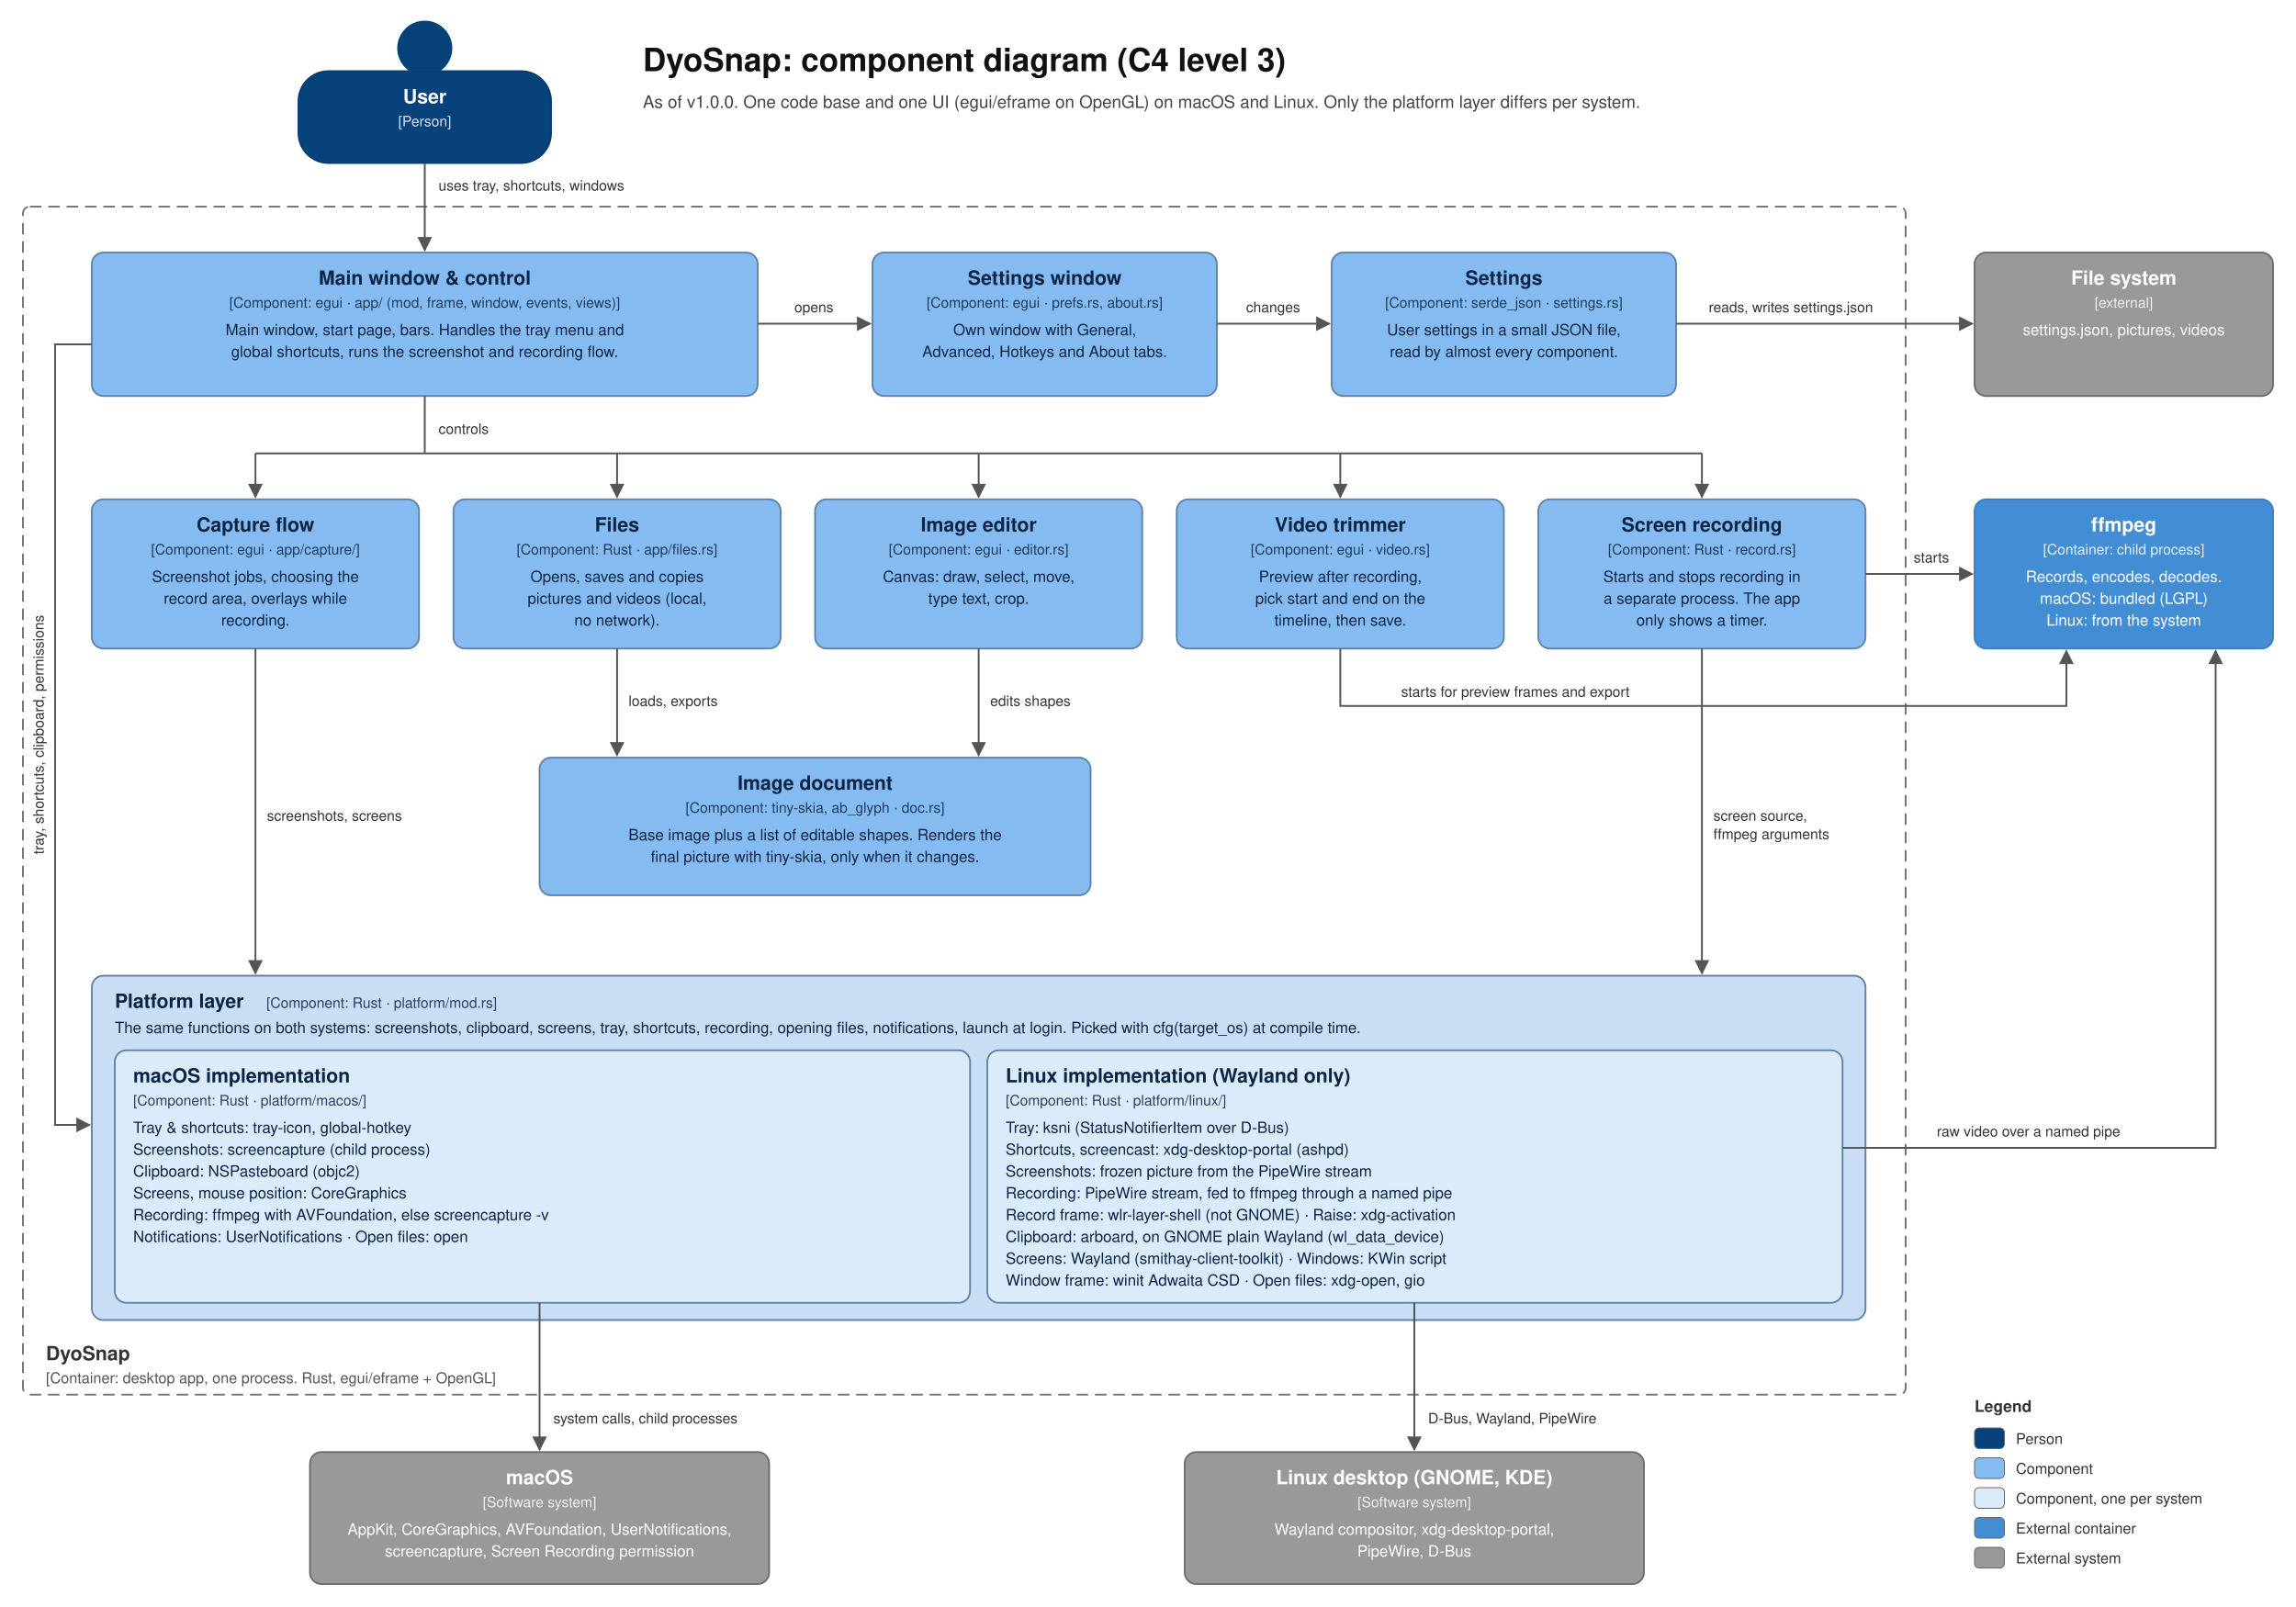
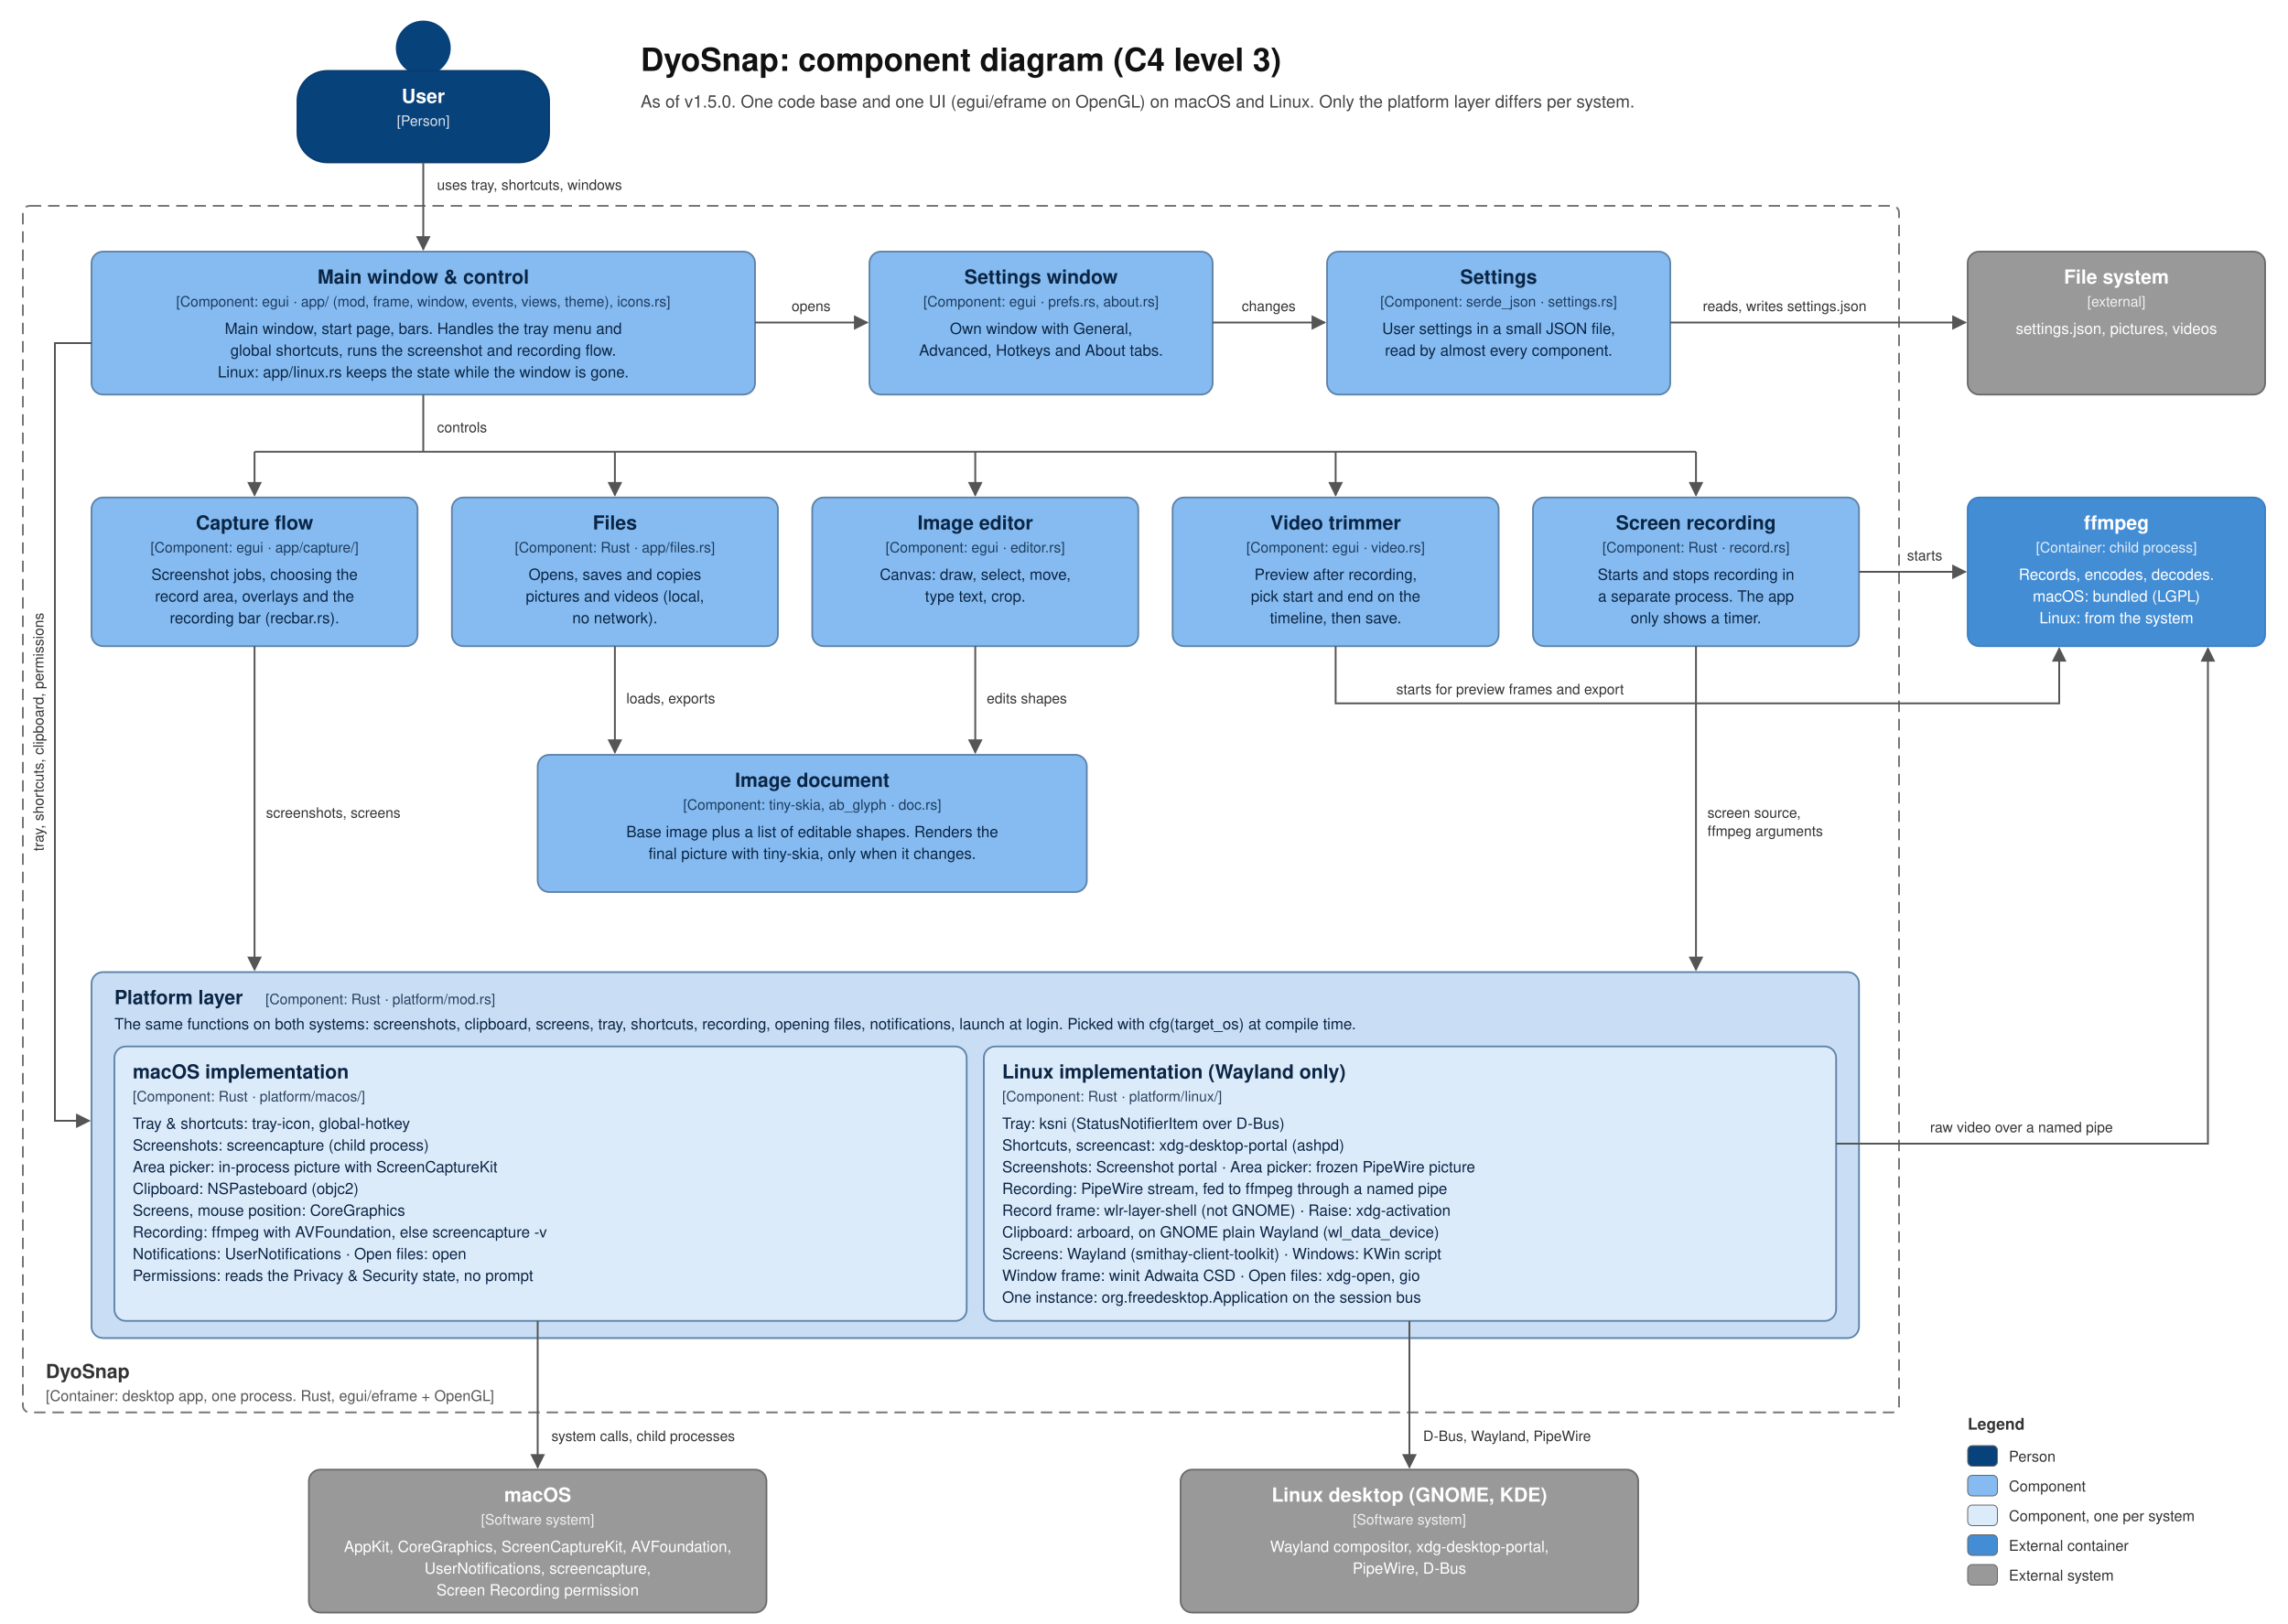
- <svg xmlns="http://www.w3.org/2000/svg" width="2000" height="1400" viewBox="0 0 2000 1400" font-family="Helvetica Neue, Helvetica, Arial, sans-serif">
+ <svg xmlns="http://www.w3.org/2000/svg" width="2000" height="1420" viewBox="0 0 2000 1420" font-family="Helvetica Neue, Helvetica, Arial, sans-serif">
  <defs>
    <marker id="arr" viewBox="0 0 10 10" refX="9" refY="5" markerWidth="8" markerHeight="8" orient="auto-start-reverse">
      <path d="M0 0 L10 5 L0 10 z" fill="#555" />
    </marker>
  </defs>
-   <rect width="2000" height="1400" fill="#FFFFFF" />
+   <rect width="2000" height="1420" fill="#FFFFFF" />
  <text x="560" y="62" font-size="28" font-weight="700" fill="#111">DyoSnap: component diagram (C4 level 3)</text>
-   <text x="560" y="94" font-size="15" fill="#444">As of v1.0.0. One code base and one UI (egui/eframe on OpenGL) on macOS and Linux. Only the platform layer differs per system.</text>
+   <text x="560" y="94" font-size="15" fill="#444">As of v1.5.0. One code base and one UI (egui/eframe on OpenGL) on macOS and Linux. Only the platform layer differs per system.</text>
  <circle cx="370" cy="42" r="24" fill="#08427B" />
  <rect x="260" y="62" width="220" height="80" rx="26" fill="#08427B" stroke="#073B6F" stroke-width="1.5" />
  <text x="370.0" y="90" text-anchor="middle" font-size="17" font-weight="700" fill="#FFFFFF">User</text>
  <text x="370.0" y="110" text-anchor="middle" font-size="12.5" fill="#FFFFFF" opacity="0.85">[Person]</text>
-   <rect x="20" y="180" width="1640" height="1035" rx="6" fill="none" stroke="#777" stroke-width="1.6" stroke-dasharray="10 6" />
-   <text x="40" y="1185" font-size="17" font-weight="700" fill="#333">DyoSnap</text>
-   <text x="40" y="1205" font-size="13" fill="#555">[Container: desktop app, one process. Rust, egui/eframe + OpenGL]</text>
+   <rect x="20" y="180" width="1640" height="1055" rx="6" fill="none" stroke="#777" stroke-width="1.6" stroke-dasharray="10 6" />
+   <text x="40" y="1205" font-size="17" font-weight="700" fill="#333">DyoSnap</text>
+   <text x="40" y="1225" font-size="13" fill="#555">[Container: desktop app, one process. Rust, egui/eframe + OpenGL]</text>
  <rect x="80" y="220" width="580" height="125" rx="10" fill="#85BBF0" stroke="#5D82A8" stroke-width="1.5" />
  <text x="370.0" y="248" text-anchor="middle" font-size="17" font-weight="700" fill="#0B2545">Main window &amp; control</text>
-   <text x="370.0" y="268" text-anchor="middle" font-size="12.5" fill="#0B2545" opacity="0.85">[Component: egui · app/ (mod, frame, window, events, views)]</text>
+   <text x="370.0" y="268" text-anchor="middle" font-size="12.5" fill="#0B2545" opacity="0.85">[Component: egui · app/ (mod, frame, window, events, views, theme), icons.rs]</text>
  <text x="370.0" y="292" text-anchor="middle" font-size="13.5" fill="#0B2545">Main window, start page, bars. Handles the tray menu and</text>
  <text x="370.0" y="311" text-anchor="middle" font-size="13.5" fill="#0B2545">global shortcuts, runs the screenshot and recording flow.</text>
+   <text x="370.0" y="330" text-anchor="middle" font-size="13.5" fill="#0B2545">Linux: app/linux.rs keeps the state while the window is gone.</text>
  <rect x="760" y="220" width="300" height="125" rx="10" fill="#85BBF0" stroke="#5D82A8" stroke-width="1.5" />
  <text x="910.0" y="248" text-anchor="middle" font-size="17" font-weight="700" fill="#0B2545">Settings window</text>
  <text x="910.0" y="268" text-anchor="middle" font-size="12.5" fill="#0B2545" opacity="0.85">[Component: egui · prefs.rs, about.rs]</text>
  <text x="910.0" y="292" text-anchor="middle" font-size="13.5" fill="#0B2545">Own window with General,</text>
  <text x="910.0" y="311" text-anchor="middle" font-size="13.5" fill="#0B2545">Advanced, Hotkeys and About tabs.</text>
  <rect x="1160" y="220" width="300" height="125" rx="10" fill="#85BBF0" stroke="#5D82A8" stroke-width="1.5" />
  <text x="1310.0" y="248" text-anchor="middle" font-size="17" font-weight="700" fill="#0B2545">Settings</text>
  <text x="1310.0" y="268" text-anchor="middle" font-size="12.5" fill="#0B2545" opacity="0.85">[Component: serde_json · settings.rs]</text>
  <text x="1310.0" y="292" text-anchor="middle" font-size="13.5" fill="#0B2545">User settings in a small JSON file,</text>
  <text x="1310.0" y="311" text-anchor="middle" font-size="13.5" fill="#0B2545">read by almost every component.</text>
  <path d="M 660 282 L 758 282" fill="none" stroke="#555" stroke-width="1.6" marker-end="url(#arr)" />
  <text x="709" y="272" text-anchor="middle" font-size="12.5" fill="#333">opens</text>
  <path d="M 1060 282 L 1158 282" fill="none" stroke="#555" stroke-width="1.6" marker-end="url(#arr)" />
  <text x="1109" y="272" text-anchor="middle" font-size="12.5" fill="#333">changes</text>
  <path d="M 370 142 L 370 218" fill="none" stroke="#555" stroke-width="1.6" marker-end="url(#arr)" />
  <text x="382" y="166" text-anchor="start" font-size="12.5" fill="#333">uses tray, shortcuts, windows</text>
  <rect x="80" y="435" width="285" height="130" rx="10" fill="#85BBF0" stroke="#5D82A8" stroke-width="1.5" />
  <text x="222.5" y="463" text-anchor="middle" font-size="17" font-weight="700" fill="#0B2545">Capture flow</text>
  <text x="222.5" y="483" text-anchor="middle" font-size="12.5" fill="#0B2545" opacity="0.85">[Component: egui · app/capture/]</text>
  <text x="222.5" y="507" text-anchor="middle" font-size="13.5" fill="#0B2545">Screenshot jobs, choosing the</text>
-   <text x="222.5" y="526" text-anchor="middle" font-size="13.5" fill="#0B2545">record area, overlays while</text>
-   <text x="222.5" y="545" text-anchor="middle" font-size="13.5" fill="#0B2545">recording.</text>
+   <text x="222.5" y="526" text-anchor="middle" font-size="13.5" fill="#0B2545">record area, overlays and the</text>
+   <text x="222.5" y="545" text-anchor="middle" font-size="13.5" fill="#0B2545">recording bar (recbar.rs).</text>
  <rect x="395" y="435" width="285" height="130" rx="10" fill="#85BBF0" stroke="#5D82A8" stroke-width="1.5" />
  <text x="537.5" y="463" text-anchor="middle" font-size="17" font-weight="700" fill="#0B2545">Files</text>
  <text x="537.5" y="483" text-anchor="middle" font-size="12.5" fill="#0B2545" opacity="0.85">[Component: Rust · app/files.rs]</text>
  <text x="537.5" y="507" text-anchor="middle" font-size="13.5" fill="#0B2545">Opens, saves and copies</text>
  <text x="537.5" y="526" text-anchor="middle" font-size="13.5" fill="#0B2545">pictures and videos (local,</text>
  <text x="537.5" y="545" text-anchor="middle" font-size="13.5" fill="#0B2545">no network).</text>
  <rect x="710" y="435" width="285" height="130" rx="10" fill="#85BBF0" stroke="#5D82A8" stroke-width="1.5" />
  <text x="852.5" y="463" text-anchor="middle" font-size="17" font-weight="700" fill="#0B2545">Image editor</text>
  <text x="852.5" y="483" text-anchor="middle" font-size="12.5" fill="#0B2545" opacity="0.85">[Component: egui · editor.rs]</text>
  <text x="852.5" y="507" text-anchor="middle" font-size="13.5" fill="#0B2545">Canvas: draw, select, move,</text>
  <text x="852.5" y="526" text-anchor="middle" font-size="13.5" fill="#0B2545">type text, crop.</text>
  <rect x="1025" y="435" width="285" height="130" rx="10" fill="#85BBF0" stroke="#5D82A8" stroke-width="1.5" />
  <text x="1167.5" y="463" text-anchor="middle" font-size="17" font-weight="700" fill="#0B2545">Video trimmer</text>
  <text x="1167.5" y="483" text-anchor="middle" font-size="12.5" fill="#0B2545" opacity="0.85">[Component: egui · video.rs]</text>
  <text x="1167.5" y="507" text-anchor="middle" font-size="13.5" fill="#0B2545">Preview after recording,</text>
  <text x="1167.5" y="526" text-anchor="middle" font-size="13.5" fill="#0B2545">pick start and end on the</text>
  <text x="1167.5" y="545" text-anchor="middle" font-size="13.5" fill="#0B2545">timeline, then save.</text>
  <rect x="1340" y="435" width="285" height="130" rx="10" fill="#85BBF0" stroke="#5D82A8" stroke-width="1.5" />
  <text x="1482.5" y="463" text-anchor="middle" font-size="17" font-weight="700" fill="#0B2545">Screen recording</text>
  <text x="1482.5" y="483" text-anchor="middle" font-size="12.5" fill="#0B2545" opacity="0.85">[Component: Rust · record.rs]</text>
  <text x="1482.5" y="507" text-anchor="middle" font-size="13.5" fill="#0B2545">Starts and stops recording in</text>
  <text x="1482.5" y="526" text-anchor="middle" font-size="13.5" fill="#0B2545">a separate process. The app</text>
  <text x="1482.5" y="545" text-anchor="middle" font-size="13.5" fill="#0B2545">only shows a timer.</text>
  <path d="M 370 345 L 370 395" fill="none" stroke="#555" stroke-width="1.6" />
  <path d="M 222.5 395 L 1482.5 395" fill="none" stroke="#555" stroke-width="1.6" />
  <text x="382" y="378" font-size="12.5" fill="#333">controls</text>
  <path d="M 222.5 395 L 222.5 433" fill="none" stroke="#555" stroke-width="1.6" marker-end="url(#arr)" />
  <path d="M 537.5 395 L 537.5 433" fill="none" stroke="#555" stroke-width="1.6" marker-end="url(#arr)" />
  <path d="M 852.5 395 L 852.5 433" fill="none" stroke="#555" stroke-width="1.6" marker-end="url(#arr)" />
  <path d="M 1167.5 395 L 1167.5 433" fill="none" stroke="#555" stroke-width="1.6" marker-end="url(#arr)" />
  <path d="M 1482.5 395 L 1482.5 433" fill="none" stroke="#555" stroke-width="1.6" marker-end="url(#arr)" />
  <rect x="470" y="660" width="480" height="120" rx="10" fill="#85BBF0" stroke="#5D82A8" stroke-width="1.5" />
  <text x="710.0" y="688" text-anchor="middle" font-size="17" font-weight="700" fill="#0B2545">Image document</text>
  <text x="710.0" y="708" text-anchor="middle" font-size="12.5" fill="#0B2545" opacity="0.85">[Component: tiny-skia, ab_glyph · doc.rs]</text>
  <text x="710.0" y="732" text-anchor="middle" font-size="13.5" fill="#0B2545">Base image plus a list of editable shapes. Renders the</text>
  <text x="710.0" y="751" text-anchor="middle" font-size="13.5" fill="#0B2545">final picture with tiny-skia, only when it changes.</text>
  <path d="M 537.5 565 L 537.5 658" fill="none" stroke="#555" stroke-width="1.6" marker-end="url(#arr)" />
  <text x="547.5" y="615" text-anchor="start" font-size="12.5" fill="#333">loads, exports</text>
  <path d="M 852.5 565 L 852.5 658" fill="none" stroke="#555" stroke-width="1.6" marker-end="url(#arr)" />
  <text x="862.5" y="615" text-anchor="start" font-size="12.5" fill="#333">edits shapes</text>
-   <rect x="80" y="850" width="1545" height="300" rx="10" fill="#C9DEF5" stroke="#5D82A8" stroke-width="1.5" />
+   <rect x="80" y="850" width="1545" height="320" rx="10" fill="#C9DEF5" stroke="#5D82A8" stroke-width="1.5" />
  <text x="100" y="878" font-size="17" font-weight="700" fill="#0B2545">Platform layer</text>
  <text x="232" y="878" font-size="12.5" fill="#0B2545" opacity="0.85">[Component: Rust · platform/mod.rs]</text>
  <text x="100" y="900" font-size="13.5" fill="#0B2545">The same functions on both systems: screenshots, clipboard, screens, tray, shortcuts, recording, opening files, notifications, launch at login. Picked with cfg(target_os) at compile time.</text>
-   <rect x="100" y="915" width="745" height="220" rx="10" fill="#DCEBFA" stroke="#5D82A8" stroke-width="1.5" />
+   <rect x="100" y="915" width="745" height="240" rx="10" fill="#DCEBFA" stroke="#5D82A8" stroke-width="1.5" />
  <text x="116" y="943" text-anchor="start" font-size="17" font-weight="700" fill="#0B2545">macOS implementation</text>
  <text x="116" y="963" text-anchor="start" font-size="12.5" fill="#0B2545" opacity="0.85">[Component: Rust · platform/macos/]</text>
  <text x="116" y="987" text-anchor="start" font-size="13.5" fill="#0B2545">Tray &amp; shortcuts: tray-icon, global-hotkey</text>
  <text x="116" y="1006" text-anchor="start" font-size="13.5" fill="#0B2545">Screenshots: screencapture (child process)</text>
-   <text x="116" y="1025" text-anchor="start" font-size="13.5" fill="#0B2545">Clipboard: NSPasteboard (objc2)</text>
-   <text x="116" y="1044" text-anchor="start" font-size="13.5" fill="#0B2545">Screens, mouse position: CoreGraphics</text>
-   <text x="116" y="1063" text-anchor="start" font-size="13.5" fill="#0B2545">Recording: ffmpeg with AVFoundation, else screencapture -v</text>
-   <text x="116" y="1082" text-anchor="start" font-size="13.5" fill="#0B2545">Notifications: UserNotifications · Open files: open</text>
-   <rect x="860" y="915" width="745" height="220" rx="10" fill="#DCEBFA" stroke="#5D82A8" stroke-width="1.5" />
+   <text x="116" y="1025" text-anchor="start" font-size="13.5" fill="#0B2545">Area picker: in-process picture with ScreenCaptureKit</text>
+   <text x="116" y="1044" text-anchor="start" font-size="13.5" fill="#0B2545">Clipboard: NSPasteboard (objc2)</text>
+   <text x="116" y="1063" text-anchor="start" font-size="13.5" fill="#0B2545">Screens, mouse position: CoreGraphics</text>
+   <text x="116" y="1082" text-anchor="start" font-size="13.5" fill="#0B2545">Recording: ffmpeg with AVFoundation, else screencapture -v</text>
+   <text x="116" y="1101" text-anchor="start" font-size="13.5" fill="#0B2545">Notifications: UserNotifications · Open files: open</text>
+   <text x="116" y="1120" text-anchor="start" font-size="13.5" fill="#0B2545">Permissions: reads the Privacy &amp; Security state, no prompt</text>
+   <rect x="860" y="915" width="745" height="240" rx="10" fill="#DCEBFA" stroke="#5D82A8" stroke-width="1.5" />
  <text x="876" y="943" text-anchor="start" font-size="17" font-weight="700" fill="#0B2545">Linux implementation (Wayland only)</text>
  <text x="876" y="963" text-anchor="start" font-size="12.5" fill="#0B2545" opacity="0.85">[Component: Rust · platform/linux/]</text>
  <text x="876" y="987" text-anchor="start" font-size="13.5" fill="#0B2545">Tray: ksni (StatusNotifierItem over D-Bus)</text>
  <text x="876" y="1006" text-anchor="start" font-size="13.5" fill="#0B2545">Shortcuts, screencast: xdg-desktop-portal (ashpd)</text>
-   <text x="876" y="1025" text-anchor="start" font-size="13.5" fill="#0B2545">Screenshots: frozen picture from the PipeWire stream</text>
+   <text x="876" y="1025" text-anchor="start" font-size="13.5" fill="#0B2545">Screenshots: Screenshot portal · Area picker: frozen PipeWire picture</text>
  <text x="876" y="1044" text-anchor="start" font-size="13.5" fill="#0B2545">Recording: PipeWire stream, fed to ffmpeg through a named pipe</text>
  <text x="876" y="1063" text-anchor="start" font-size="13.5" fill="#0B2545">Record frame: wlr-layer-shell (not GNOME) · Raise: xdg-activation</text>
  <text x="876" y="1082" text-anchor="start" font-size="13.5" fill="#0B2545">Clipboard: arboard, on GNOME plain Wayland (wl_data_device)</text>
  <text x="876" y="1101" text-anchor="start" font-size="13.5" fill="#0B2545">Screens: Wayland (smithay-client-toolkit) · Windows: KWin script</text>
  <text x="876" y="1120" text-anchor="start" font-size="13.5" fill="#0B2545">Window frame: winit Adwaita CSD · Open files: xdg-open, gio</text>
+   <text x="876" y="1139" text-anchor="start" font-size="13.5" fill="#0B2545">One instance: org.freedesktop.Application on the session bus</text>
  <path d="M 222.5 565 L 222.5 848" fill="none" stroke="#555" stroke-width="1.6" marker-end="url(#arr)" />
  <text x="232.5" y="715" text-anchor="start" font-size="12.5" fill="#333">screenshots, screens</text>
  <path d="M 1482.5 565 L 1482.5 848" fill="none" stroke="#555" stroke-width="1.6" marker-end="url(#arr)" />
  <text x="1492.5" y="715" text-anchor="start" font-size="12.5" fill="#333">screen source,</text>
  <text x="1492.5" y="731" text-anchor="start" font-size="12.5" fill="#333">ffmpeg arguments</text>
  <path d="M 80 300 L 48 300 L 48 980 L 78 980" fill="none" stroke="#555" stroke-width="1.6" marker-end="url(#arr)" />
  <text x="38" y="640" text-anchor="middle" font-size="12.5" fill="#333" transform="rotate(-90 38 640)">tray, shortcuts, clipboard, permissions</text>
  <rect x="1720" y="435" width="260" height="130" rx="10" fill="#438DD5" stroke="#3C7FC0" stroke-width="1.5" />
  <text x="1850.0" y="463" text-anchor="middle" font-size="17" font-weight="700" fill="#FFFFFF">ffmpeg</text>
  <text x="1850.0" y="483" text-anchor="middle" font-size="12.5" fill="#FFFFFF" opacity="0.85">[Container: child process]</text>
  <text x="1850.0" y="507" text-anchor="middle" font-size="13.5" fill="#FFFFFF">Records, encodes, decodes.</text>
  <text x="1850.0" y="526" text-anchor="middle" font-size="13.5" fill="#FFFFFF">macOS: bundled (LGPL)</text>
  <text x="1850.0" y="545" text-anchor="middle" font-size="13.5" fill="#FFFFFF">Linux: from the system</text>
  <path d="M 1625 500 L 1718 500" fill="none" stroke="#555" stroke-width="1.6" marker-end="url(#arr)" />
  <text x="1667" y="490" text-anchor="start" font-size="12.5" fill="#333">starts</text>
  <path d="M 1167.5 565 L 1167.5 615 L 1800 615 L 1800 567" fill="none" stroke="#555" stroke-width="1.6" marker-end="url(#arr)" />
  <text x="1320" y="607" text-anchor="middle" font-size="12.5" fill="#333">starts for preview frames and export</text>
  <path d="M 1605 1000 L 1930 1000 L 1930 567" fill="none" stroke="#555" stroke-width="1.6" marker-end="url(#arr)" />
  <text x="1767" y="990" text-anchor="middle" font-size="12.5" fill="#333">raw video over a named pipe</text>
  <rect x="1720" y="220" width="260" height="125" rx="10" fill="#999999" stroke="#6B6B6B" stroke-width="1.5" />
  <text x="1850.0" y="248" text-anchor="middle" font-size="17" font-weight="700" fill="#FFFFFF">File system</text>
  <text x="1850.0" y="268" text-anchor="middle" font-size="12.5" fill="#FFFFFF" opacity="0.85">[external]</text>
  <text x="1850.0" y="292" text-anchor="middle" font-size="13.5" fill="#FFFFFF">settings.json, pictures, videos</text>
  <path d="M 1460 282 L 1718 282" fill="none" stroke="#555" stroke-width="1.6" marker-end="url(#arr)" />
  <text x="1560" y="272" text-anchor="middle" font-size="12.5" fill="#333">reads, writes settings.json</text>
-   <rect x="270" y="1265" width="400" height="115" rx="10" fill="#999999" stroke="#6B6B6B" stroke-width="1.5" />
-   <text x="470.0" y="1293" text-anchor="middle" font-size="17" font-weight="700" fill="#FFFFFF">macOS</text>
-   <text x="470.0" y="1313" text-anchor="middle" font-size="12.5" fill="#FFFFFF" opacity="0.85">[Software system]</text>
-   <text x="470.0" y="1337" text-anchor="middle" font-size="13.5" fill="#FFFFFF">AppKit, CoreGraphics, AVFoundation, UserNotifications,</text>
-   <text x="470.0" y="1356" text-anchor="middle" font-size="13.5" fill="#FFFFFF">screencapture, Screen Recording permission</text>
-   <rect x="1032" y="1265" width="400" height="115" rx="10" fill="#999999" stroke="#6B6B6B" stroke-width="1.5" />
-   <text x="1232.0" y="1293" text-anchor="middle" font-size="17" font-weight="700" fill="#FFFFFF">Linux desktop (GNOME, KDE)</text>
-   <text x="1232.0" y="1313" text-anchor="middle" font-size="12.5" fill="#FFFFFF" opacity="0.85">[Software system]</text>
-   <text x="1232.0" y="1337" text-anchor="middle" font-size="13.5" fill="#FFFFFF">Wayland compositor, xdg-desktop-portal,</text>
-   <text x="1232.0" y="1356" text-anchor="middle" font-size="13.5" fill="#FFFFFF">PipeWire, D-Bus</text>
-   <path d="M 470 1135 L 470 1263" fill="none" stroke="#555" stroke-width="1.6" marker-end="url(#arr)" />
-   <text x="482" y="1240" text-anchor="start" font-size="12.5" fill="#333">system calls, child processes</text>
-   <path d="M 1232 1135 L 1232 1263" fill="none" stroke="#555" stroke-width="1.6" marker-end="url(#arr)" />
-   <text x="1244" y="1240" text-anchor="start" font-size="12.5" fill="#333">D-Bus, Wayland, PipeWire</text>
-   <text x="1720" y="1230" font-size="14" font-weight="700" fill="#333">Legend</text>
-   <rect x="1720" y="1244" width="26" height="18" rx="4" fill="#08427B" stroke="#666" stroke-width="0.8" />
-   <text x="1756" y="1258" font-size="13" fill="#333">Person</text>
-   <rect x="1720" y="1270" width="26" height="18" rx="4" fill="#85BBF0" stroke="#666" stroke-width="0.8" />
-   <text x="1756" y="1284" font-size="13" fill="#333">Component</text>
-   <rect x="1720" y="1296" width="26" height="18" rx="4" fill="#DCEBFA" stroke="#666" stroke-width="0.8" />
-   <text x="1756" y="1310" font-size="13" fill="#333">Component, one per system</text>
-   <rect x="1720" y="1322" width="26" height="18" rx="4" fill="#438DD5" stroke="#666" stroke-width="0.8" />
-   <text x="1756" y="1336" font-size="13" fill="#333">External container</text>
-   <rect x="1720" y="1348" width="26" height="18" rx="4" fill="#999999" stroke="#666" stroke-width="0.8" />
-   <text x="1756" y="1362" font-size="13" fill="#333">External system</text>
+   <rect x="270" y="1285" width="400" height="125" rx="10" fill="#999999" stroke="#6B6B6B" stroke-width="1.5" />
+   <text x="470.0" y="1313" text-anchor="middle" font-size="17" font-weight="700" fill="#FFFFFF">macOS</text>
+   <text x="470.0" y="1333" text-anchor="middle" font-size="12.5" fill="#FFFFFF" opacity="0.85">[Software system]</text>
+   <text x="470.0" y="1357" text-anchor="middle" font-size="13.5" fill="#FFFFFF">AppKit, CoreGraphics, ScreenCaptureKit, AVFoundation,</text>
+   <text x="470.0" y="1376" text-anchor="middle" font-size="13.5" fill="#FFFFFF">UserNotifications, screencapture,</text>
+   <text x="470.0" y="1395" text-anchor="middle" font-size="13.5" fill="#FFFFFF">Screen Recording permission</text>
+   <rect x="1032" y="1285" width="400" height="125" rx="10" fill="#999999" stroke="#6B6B6B" stroke-width="1.5" />
+   <text x="1232.0" y="1313" text-anchor="middle" font-size="17" font-weight="700" fill="#FFFFFF">Linux desktop (GNOME, KDE)</text>
+   <text x="1232.0" y="1333" text-anchor="middle" font-size="12.5" fill="#FFFFFF" opacity="0.85">[Software system]</text>
+   <text x="1232.0" y="1357" text-anchor="middle" font-size="13.5" fill="#FFFFFF">Wayland compositor, xdg-desktop-portal,</text>
+   <text x="1232.0" y="1376" text-anchor="middle" font-size="13.5" fill="#FFFFFF">PipeWire, D-Bus</text>
+   <path d="M 470 1155 L 470 1283" fill="none" stroke="#555" stroke-width="1.6" marker-end="url(#arr)" />
+   <text x="482" y="1260" text-anchor="start" font-size="12.5" fill="#333">system calls, child processes</text>
+   <path d="M 1232 1155 L 1232 1283" fill="none" stroke="#555" stroke-width="1.6" marker-end="url(#arr)" />
+   <text x="1244" y="1260" text-anchor="start" font-size="12.5" fill="#333">D-Bus, Wayland, PipeWire</text>
+   <text x="1720" y="1250" font-size="14" font-weight="700" fill="#333">Legend</text>
+   <rect x="1720" y="1264" width="26" height="18" rx="4" fill="#08427B" stroke="#666" stroke-width="0.8" />
+   <text x="1756" y="1278" font-size="13" fill="#333">Person</text>
+   <rect x="1720" y="1290" width="26" height="18" rx="4" fill="#85BBF0" stroke="#666" stroke-width="0.8" />
+   <text x="1756" y="1304" font-size="13" fill="#333">Component</text>
+   <rect x="1720" y="1316" width="26" height="18" rx="4" fill="#DCEBFA" stroke="#666" stroke-width="0.8" />
+   <text x="1756" y="1330" font-size="13" fill="#333">Component, one per system</text>
+   <rect x="1720" y="1342" width="26" height="18" rx="4" fill="#438DD5" stroke="#666" stroke-width="0.8" />
+   <text x="1756" y="1356" font-size="13" fill="#333">External container</text>
+   <rect x="1720" y="1368" width="26" height="18" rx="4" fill="#999999" stroke="#666" stroke-width="0.8" />
+   <text x="1756" y="1382" font-size="13" fill="#333">External system</text>
</svg>
